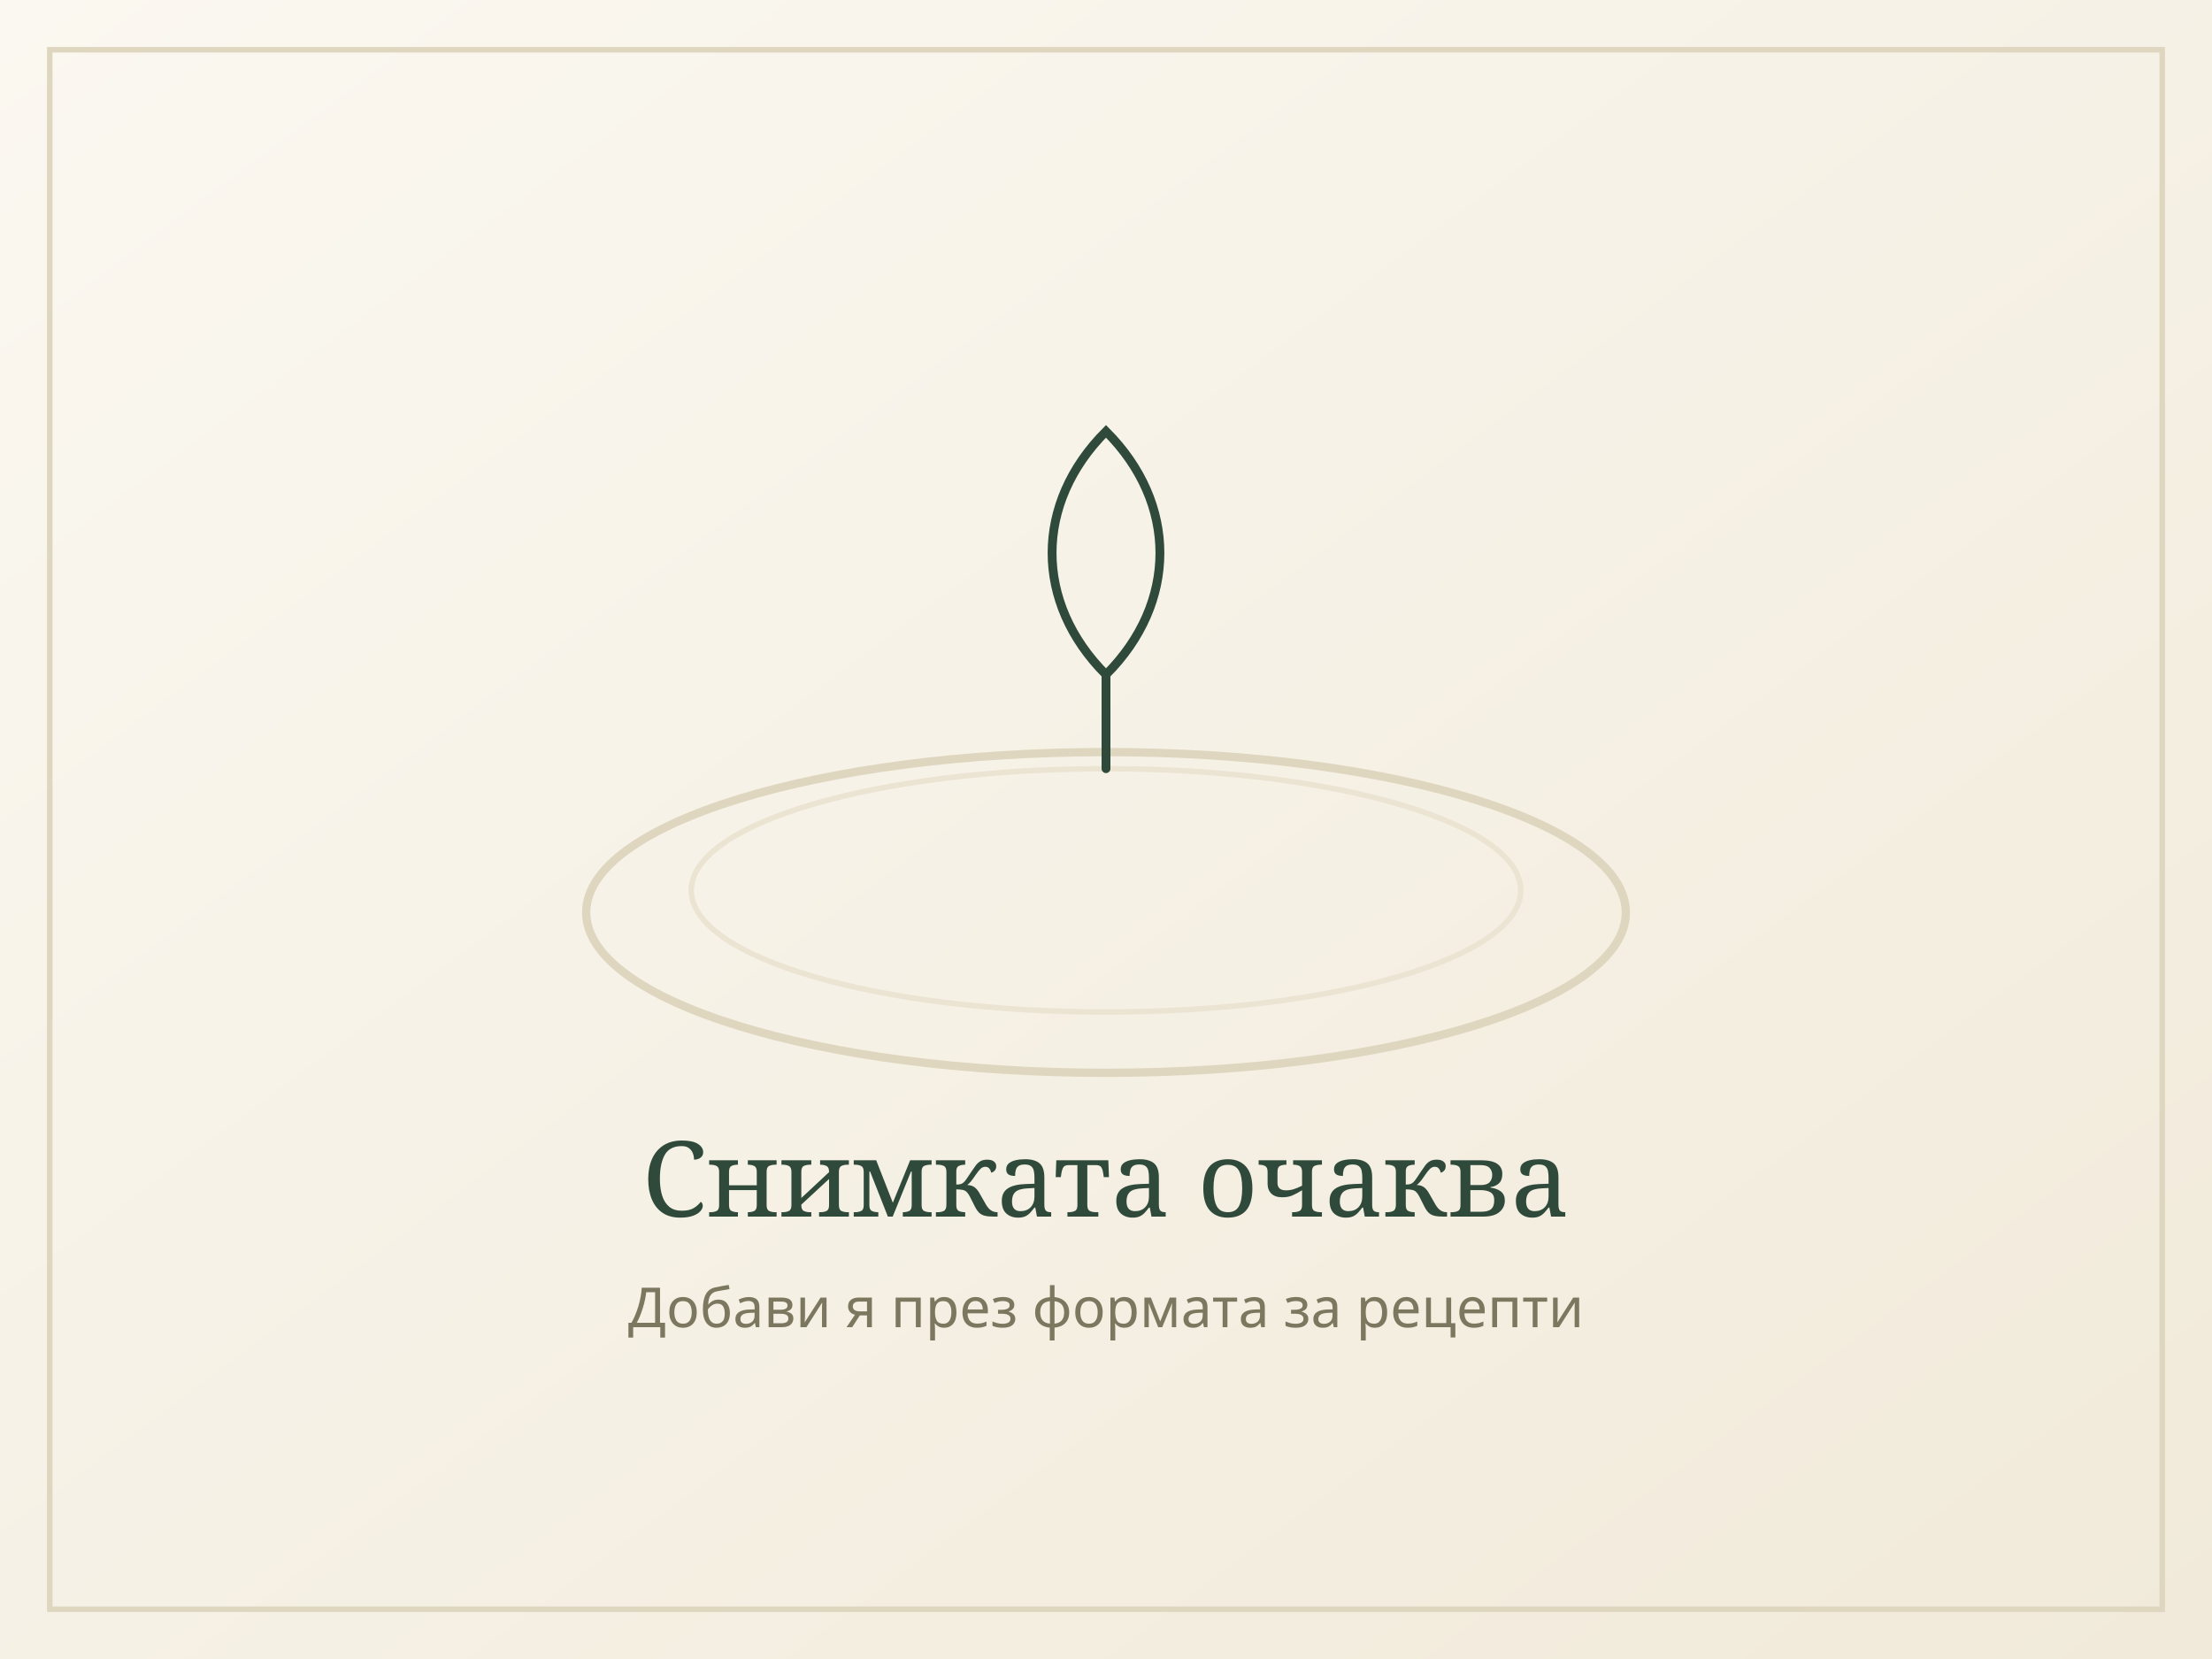
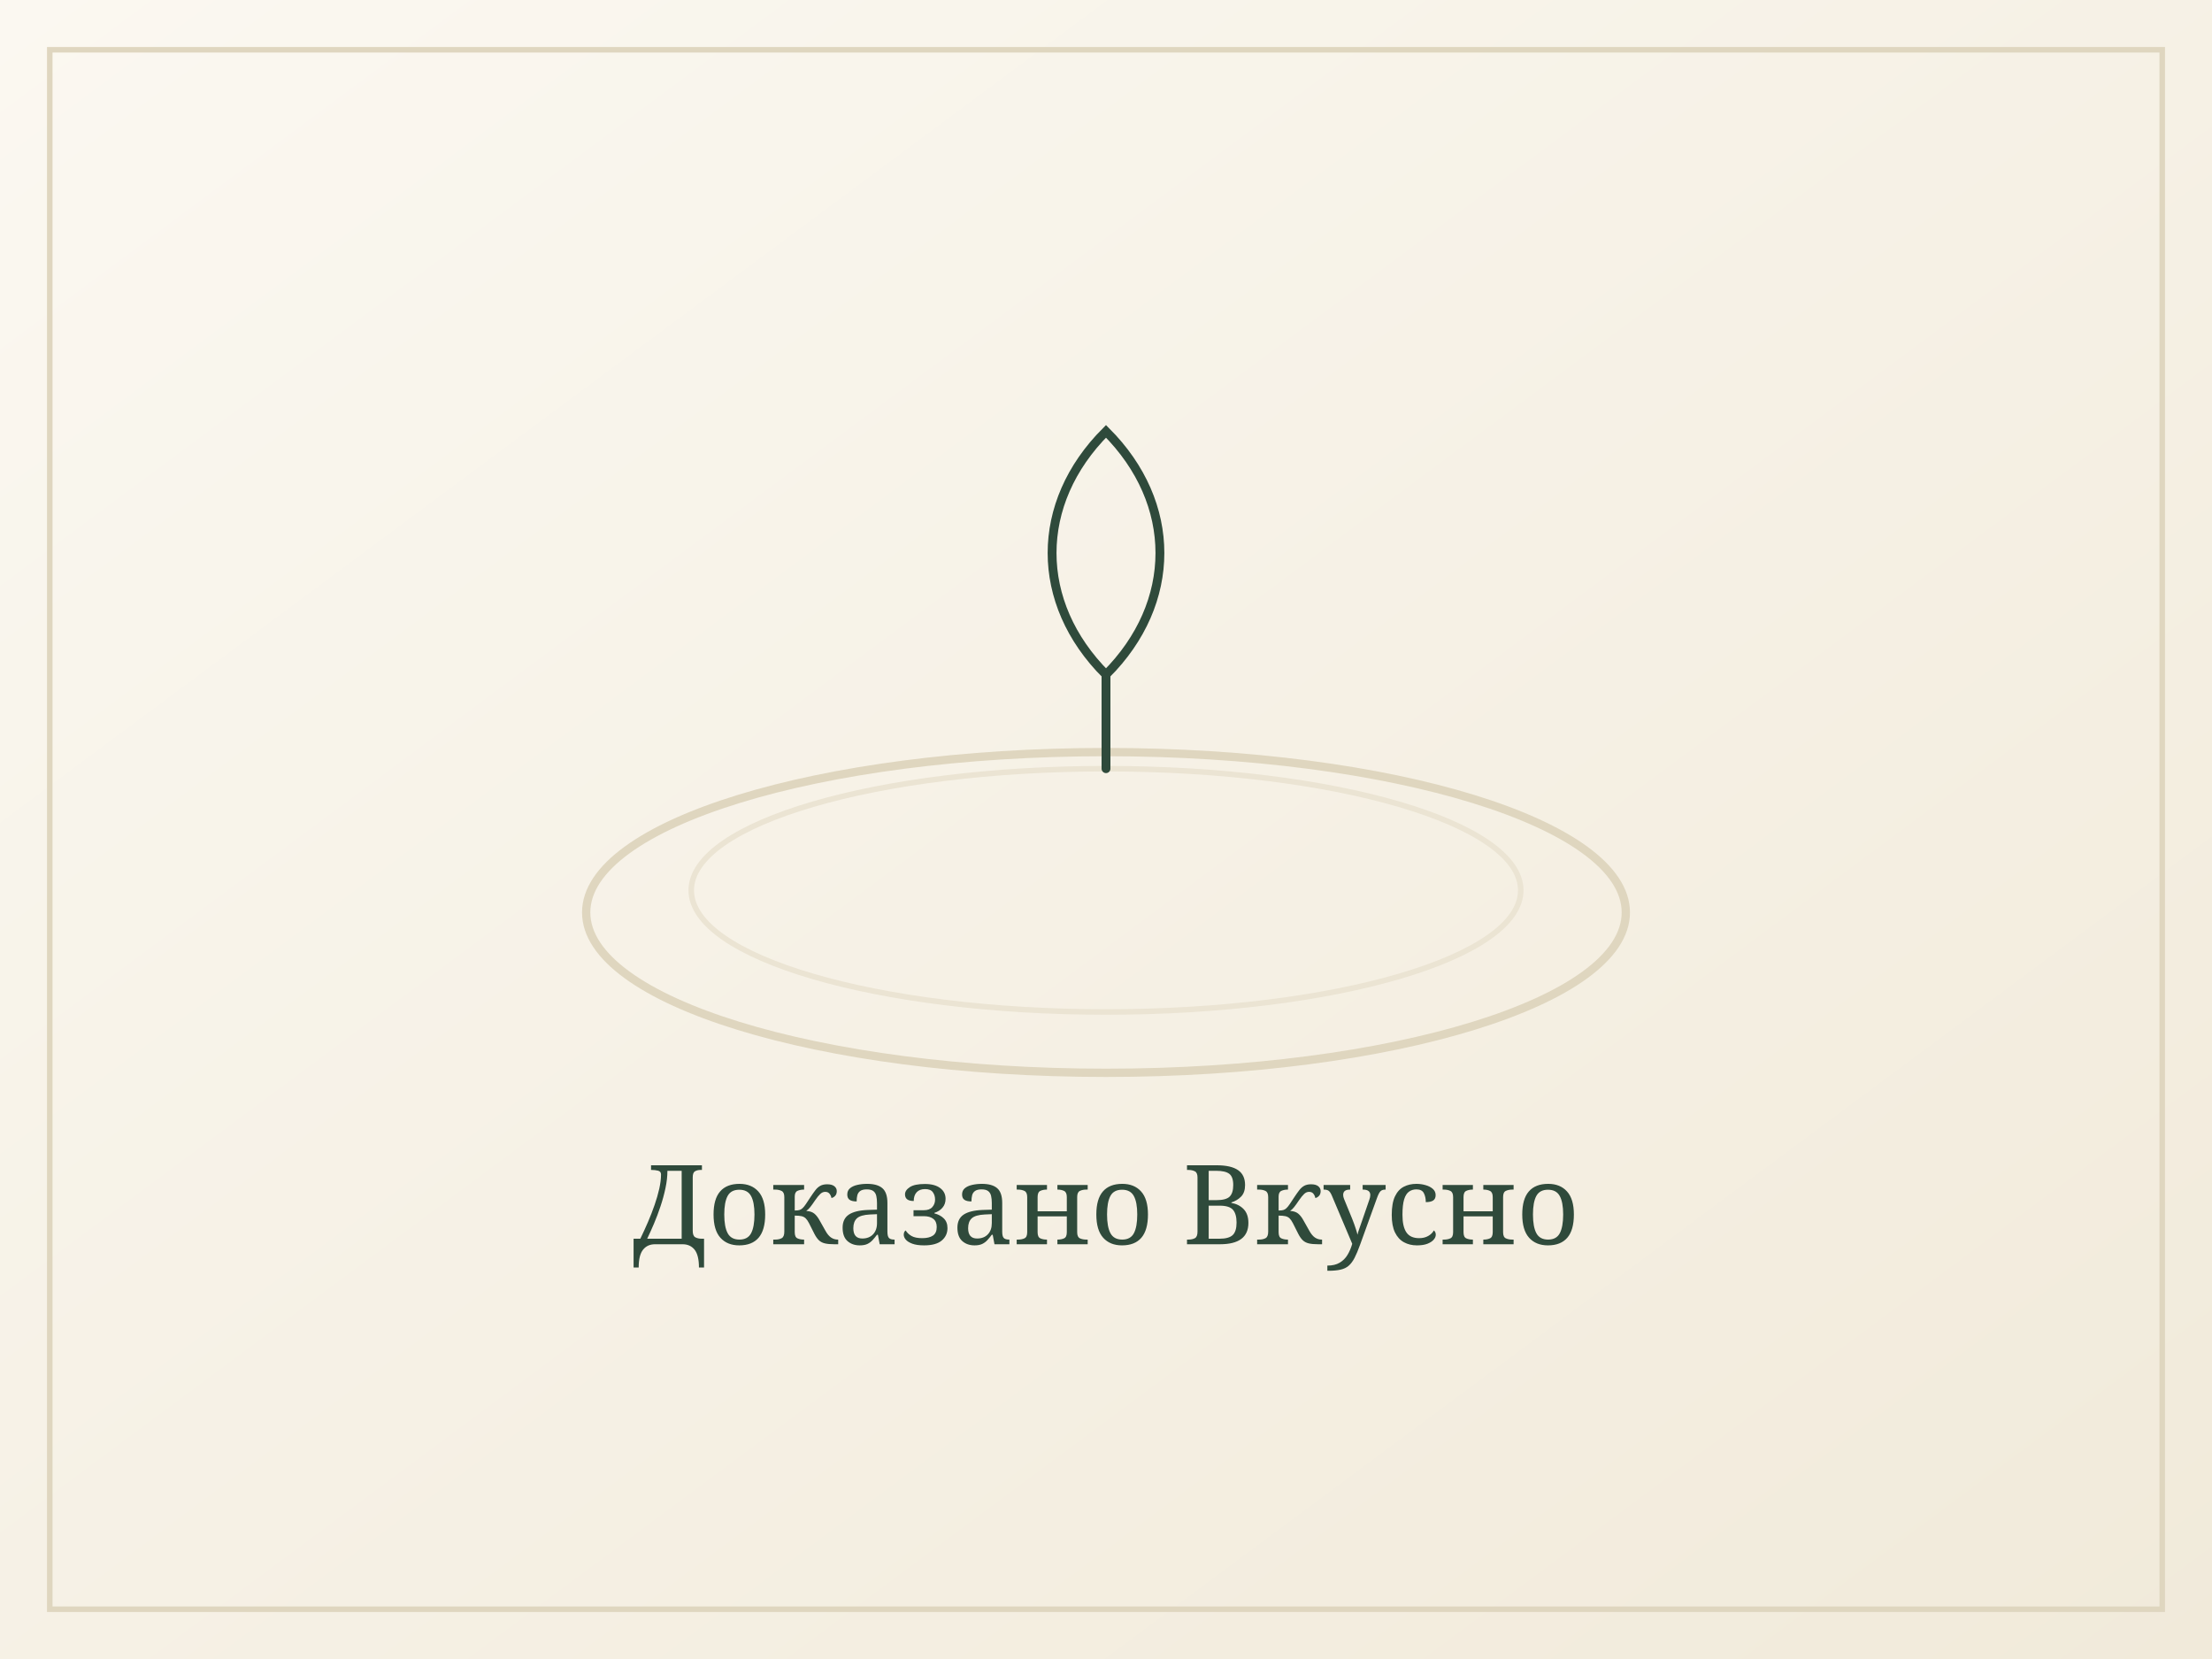
- <svg xmlns="http://www.w3.org/2000/svg" viewBox="0 0 800 600" width="800" height="600" role="img" aria-label="Снимката очаква">
+ <svg xmlns="http://www.w3.org/2000/svg" viewBox="0 0 800 600" width="800" height="600" role="img" aria-label="Доказано Вкусно">
  <defs>
    <linearGradient id="bg" x1="0" y1="0" x2="1" y2="1">
      <stop offset="0" stop-color="#FBF8F1" />
      <stop offset="1" stop-color="#F1EADA" />
    </linearGradient>
  </defs>
  <rect width="800" height="600" fill="url(#bg)" />
  <rect x="18" y="18" width="764" height="564" fill="none" stroke="#DFD6BF" stroke-width="2" />
  <ellipse cx="400" cy="330" rx="188" ry="58" fill="none" stroke="#DFD6BF" stroke-width="3" />
  <ellipse cx="400" cy="322" rx="150" ry="44" fill="none" stroke="#EBE4D3" stroke-width="2" />
  <g transform="translate(400 208)" fill="none" stroke="#2F4A3B" stroke-width="3.2" stroke-linecap="round">
    <path d="M0 -52c-26 26-26 62 0 88 26-26 26-62 0-88z" />
    <path d="M0 36v34" />
  </g>
-   <text x="400" y="440" text-anchor="middle" font-family="Georgia, 'Playfair Display', serif" font-size="38" fill="#2F4A3B">Снимката очаква</text>
-   <text x="400" y="480" text-anchor="middle" font-family="system-ui, sans-serif" font-size="20" fill="#7C775F">Добави я през формата за рецепти</text>
+   <text x="400" y="450" text-anchor="middle" font-family="Georgia, 'Playfair Display', serif" font-size="40" fill="#2F4A3B">Доказано Вкусно</text>
</svg>
